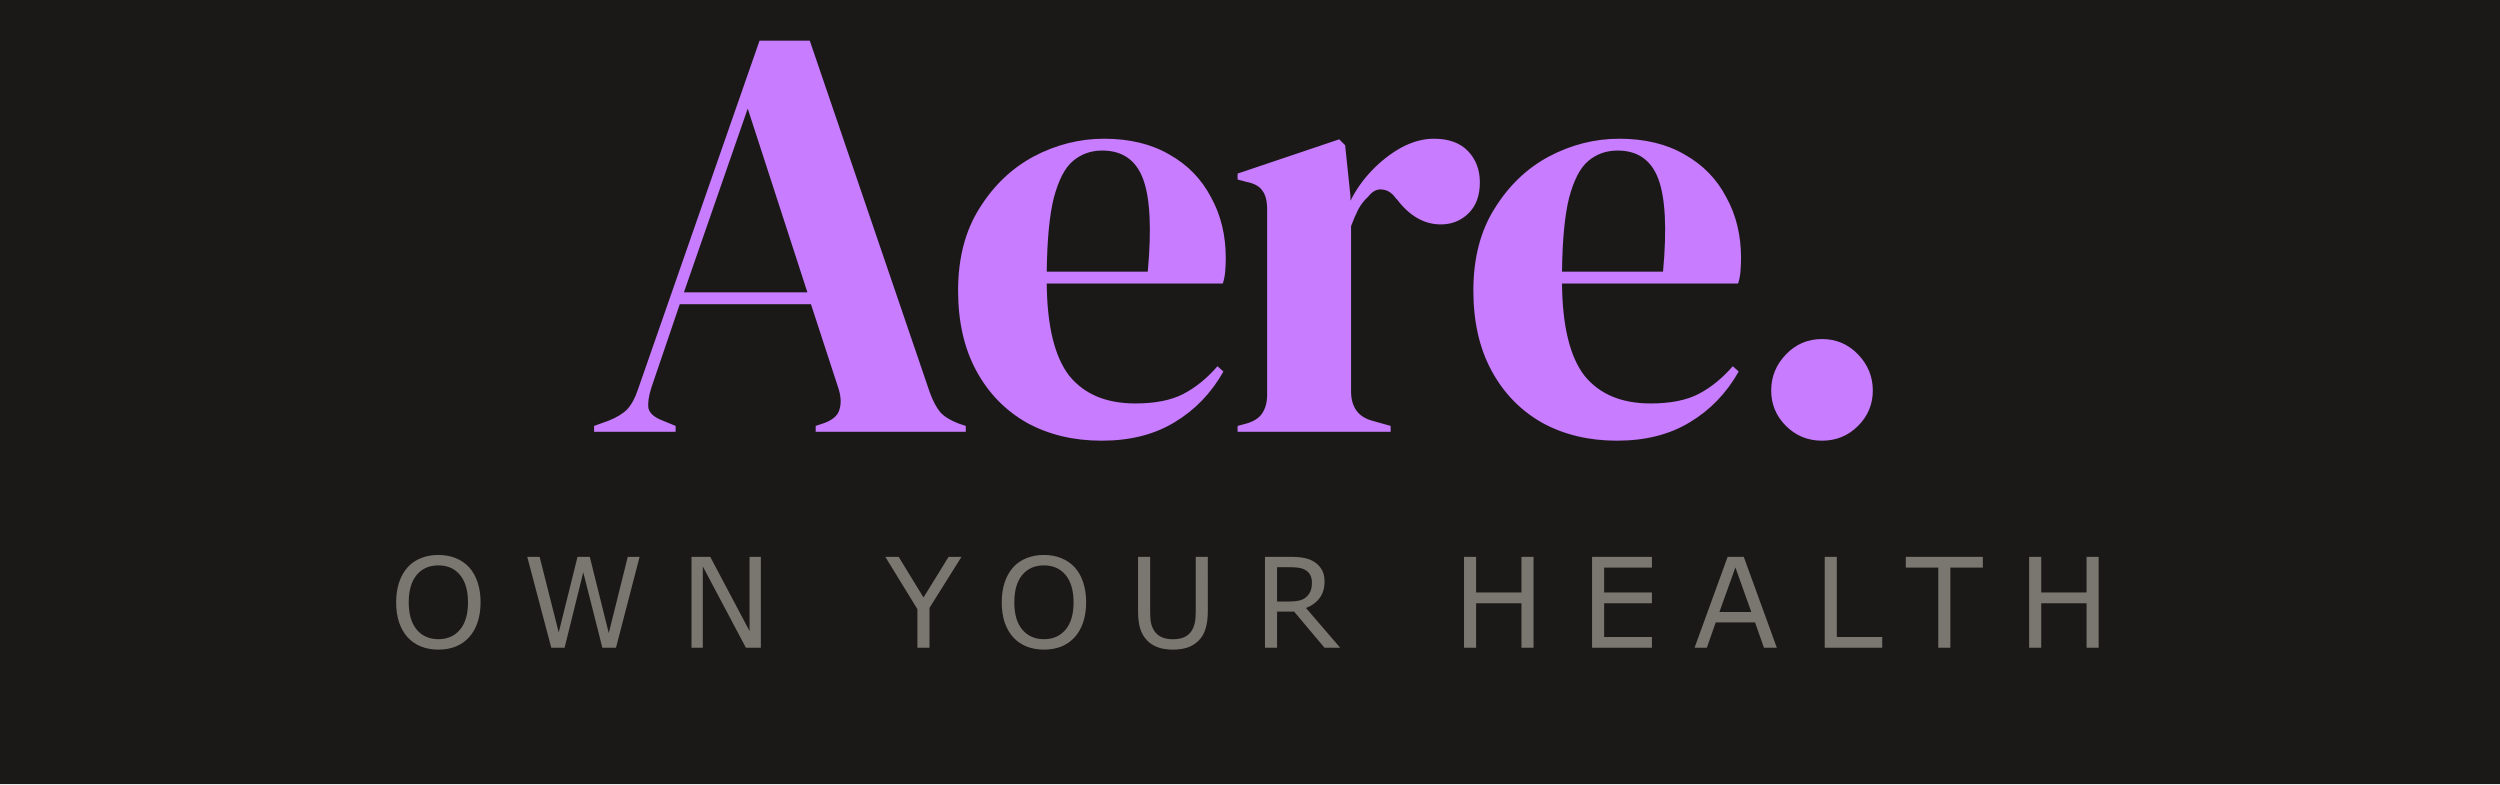
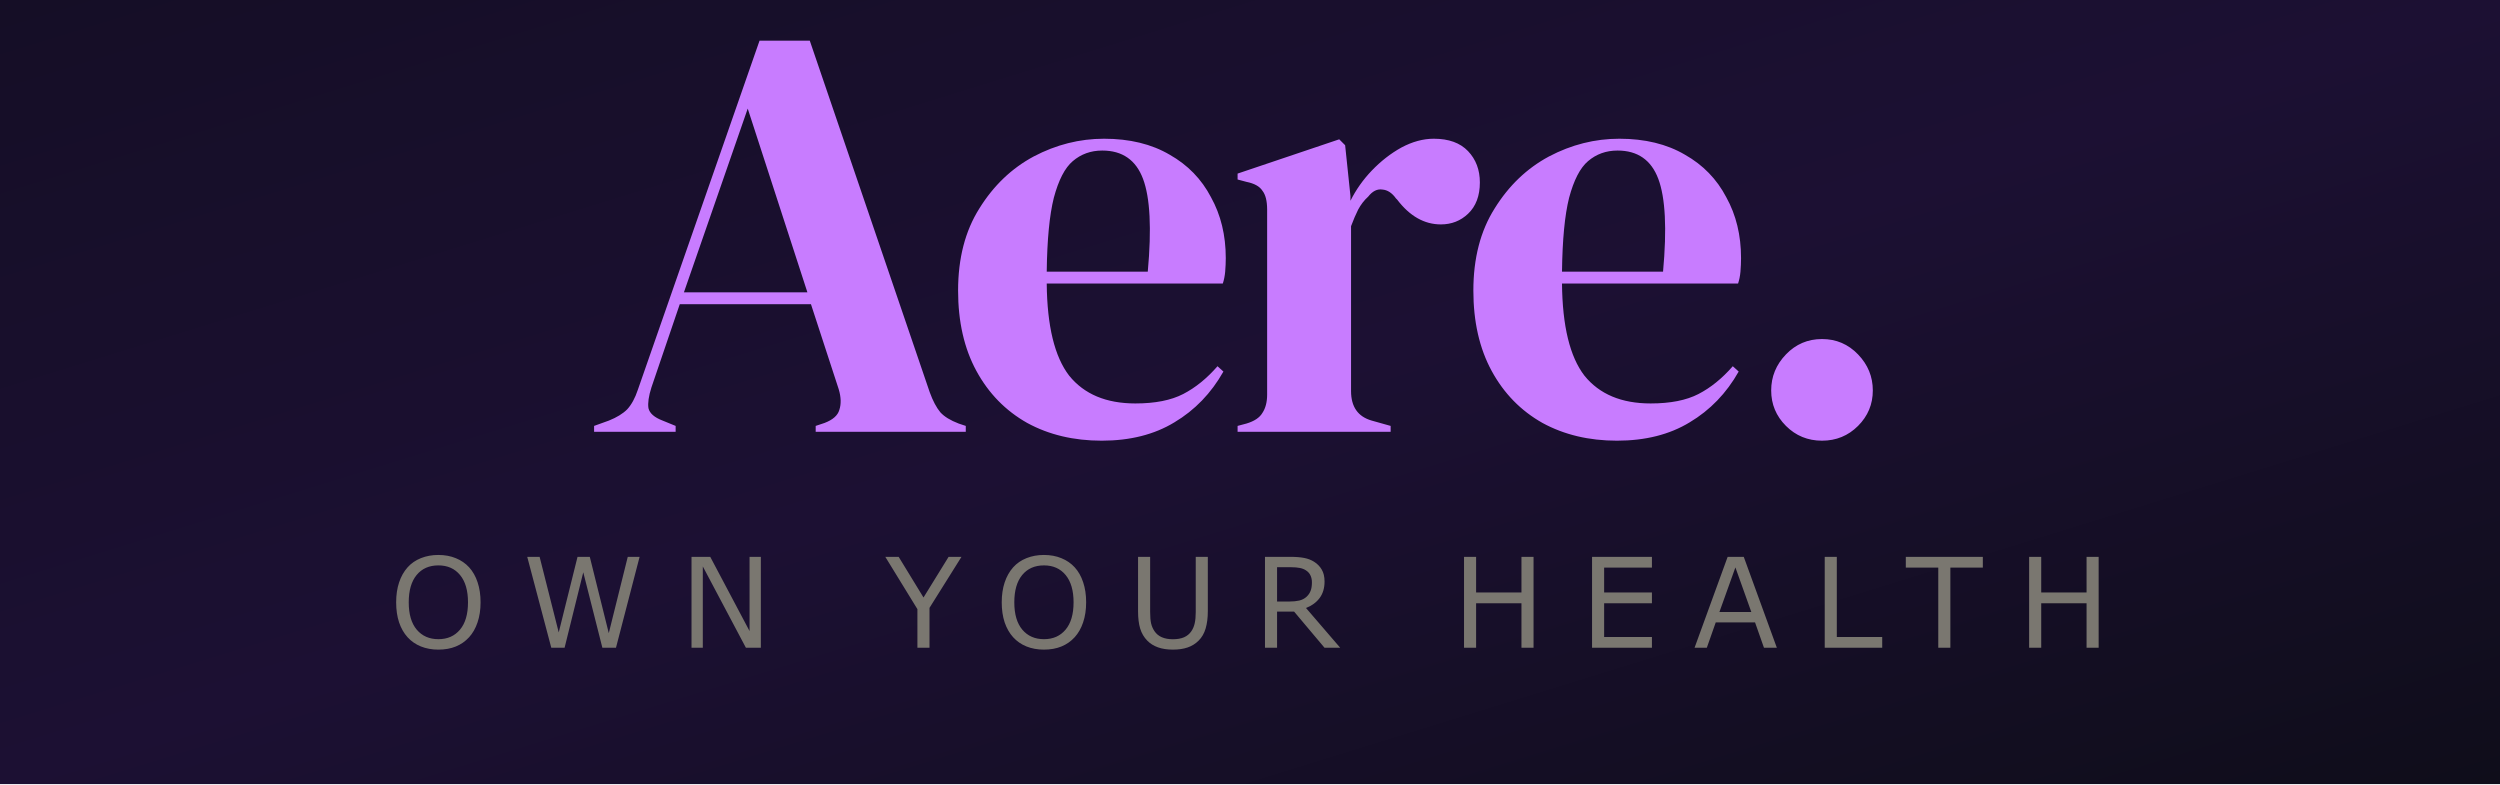
<svg xmlns="http://www.w3.org/2000/svg" width="880" height="276" viewBox="0 0 880 276">
-   <rect width="880" height="276" fill="#1A1917" />
+   <defs>
+     <linearGradient id="bg" x1="0%" y1="0%" x2="100%" y2="100%">
+       <stop offset="0%" stop-color="#150E26" />
+       <stop offset="50%" stop-color="#1C1033" />
+       <stop offset="100%" stop-color="#0F0D1A" />
+     </linearGradient>
+   </defs>
+   <rect width="880" height="276" fill="url(#bg)" />
  <path fill="#c87cff" aria-label="Aere." d="m 209.12,152 v -2.08 l 5.2,-1.872 q 4.16,-1.664 6.448,-3.952 2.288,-2.496 3.744,-6.864 l 42.848,-122.928 h 17.68 l 42.224,123.76 q 1.664,4.576 3.744,7.072 2.08,2.288 6.448,3.952 l 2.496,0.832 V 152 h -52.832 v -2.08 l 3.12,-1.04 q 4.368,-1.664 5.2,-4.576 1.04,-3.12 -0.208,-7.28 l -9.776,-29.952 h -46.176 l -9.984,29.328 q -1.456,4.576 -1.04,7.28 0.624,2.704 4.992,4.368 l 4.576,1.872 V 152 Z m 31.616,-49.088 h 43.472 l -21.008,-64.688 z m 147.888,-54.08 q 13.52,0 23.088,5.616 9.568,5.408 14.56,14.976 5.2,9.36 5.2,21.424 0,2.288 -0.208,4.784 -0.208,2.288 -0.832,4.16 h -61.984 q 0.208,22.464 7.904,32.448 7.904,9.776 23.296,9.776 10.4,0 16.848,-3.328 6.448,-3.328 12.064,-9.776 l 2.08,1.872 q -6.448,11.44 -17.264,17.888 -10.608,6.448 -25.584,6.448 -14.768,0 -26.208,-6.24 -11.44,-6.448 -17.888,-18.304 -6.448,-11.856 -6.448,-28.288 0,-17.056 7.488,-28.912 7.488,-12.064 19.136,-18.304 11.856,-6.24 24.752,-6.24 z m -0.624,4.16 q -6.032,0 -10.4,3.744 -4.16,3.536 -6.656,12.896 -2.288,9.152 -2.496,26 h 35.568 q 2.08,-22.672 -1.664,-32.656 -3.744,-9.984 -14.352,-9.984 z m 47.632,99.008 v -2.08 l 3.12,-0.832 q 4.16,-1.248 5.616,-3.744 1.664,-2.496 1.664,-6.448 V 73.792 q 0,-4.576 -1.664,-6.656 -1.456,-2.288 -5.616,-3.12 l -3.12,-0.832 v -2.08 l 35.776,-12.064 2.08,2.08 1.872,17.888 v 1.664 q 2.912,-5.824 7.488,-10.608 4.784,-4.992 10.4,-8.112 5.824,-3.12 11.44,-3.12 7.904,0 12.064,4.368 4.16,4.368 4.16,11.024 0,7.072 -4.16,11.024 -3.952,3.744 -9.568,3.744 -8.736,0 -15.392,-8.736 l -0.416,-0.416 q -2.08,-2.912 -4.784,-3.12 -2.704,-0.416 -4.992,2.496 -2.08,1.872 -3.536,4.576 -1.248,2.496 -2.496,5.824 v 58.032 q 0,8.32 7.28,10.4 l 6.656,1.872 V 152 Z M 570,48.832 q 13.52,0 23.088,5.616 9.568,5.408 14.56,14.976 5.2,9.36 5.2,21.424 0,2.288 -0.208,4.784 -0.208,2.288 -0.832,4.16 h -61.984 q 0.208,22.464 7.904,32.448 7.904,9.776 23.296,9.776 10.4,0 16.848,-3.328 6.448,-3.328 12.064,-9.776 l 2.08,1.872 q -6.448,11.44 -17.264,17.888 -10.608,6.448 -25.584,6.448 -14.768,0 -26.208,-6.24 -11.44,-6.448 -17.888,-18.304 -6.448,-11.856 -6.448,-28.288 0,-17.056 7.488,-28.912 7.488,-12.064 19.136,-18.304 11.856,-6.24 24.752,-6.24 z m -0.624,4.16 q -6.032,0 -10.4,3.744 -4.16,3.536 -6.656,12.896 -2.288,9.152 -2.496,26 h 35.568 q 2.08,-22.672 -1.664,-32.656 -3.744,-9.984 -14.352,-9.984 z m 71.968,102.128 q -7.488,0 -12.688,-5.2 -5.2,-5.2 -5.2,-12.48 0,-7.28 5.2,-12.688 5.2,-5.408 12.688,-5.408 7.488,0 12.688,5.408 5.2,5.408 5.2,12.688 0,7.28 -5.2,12.48 -5.2,5.2 -12.688,5.2 z" />
  <path fill="#7a7770" aria-label="OWN YOUR HEALTH" d="m 165.122,199.684 q 1.955,2.148 2.986,5.264 1.053,3.115 1.053,7.068 0,3.953 -1.074,7.09 -1.053,3.115 -2.965,5.199 -1.977,2.17 -4.684,3.266 -2.686,1.096 -6.145,1.096 -3.373,0 -6.145,-1.117 -2.75,-1.117 -4.684,-3.244 -1.934,-2.127 -2.986,-5.221 -1.031,-3.094 -1.031,-7.068 0,-3.91 1.031,-7.004 1.031,-3.115 3.008,-5.328 1.891,-2.105 4.684,-3.223 2.814,-1.117 6.123,-1.117 3.438,0 6.166,1.139 2.75,1.117 4.662,3.201 z m -0.387,12.332 q 0,-6.23 -2.793,-9.604 -2.793,-3.395 -7.627,-3.395 -4.877,0 -7.67,3.395 -2.771,3.373 -2.771,9.604 0,6.295 2.836,9.646 2.836,3.33 7.605,3.33 4.77,0 7.584,-3.33 2.836,-3.352 2.836,-9.646 z M 225.14,196.01 216.825,228 h -4.791 L 205.31,201.445 198.735,228 h -4.684 l -8.465,-31.99 h 4.361 l 6.725,26.598 6.617,-26.598 h 4.318 l 6.682,26.855 6.682,-26.855 z M 267.819,228 h -5.264 L 247.388,199.383 V 228 h -3.975 v -31.99 h 6.596 l 13.836,26.125 v -26.125 h 3.975 z m 70.621,-31.99 -11.258,17.961 V 228 h -4.254 v -13.578 l -11.301,-18.412 h 4.705 l 8.744,14.309 8.83,-14.309 z m 39.844,3.674 q 1.955,2.148 2.986,5.264 1.053,3.115 1.053,7.068 0,3.953 -1.074,7.09 -1.053,3.115 -2.965,5.199 -1.977,2.17 -4.684,3.266 -2.686,1.096 -6.145,1.096 -3.373,0 -6.145,-1.117 -2.75,-1.117 -4.684,-3.244 -1.934,-2.127 -2.986,-5.221 -1.031,-3.094 -1.031,-7.068 0,-3.91 1.031,-7.004 1.031,-3.115 3.008,-5.328 1.891,-2.105 4.684,-3.223 2.814,-1.117 6.123,-1.117 3.438,0 6.166,1.139 2.75,1.117 4.662,3.201 z m -0.387,12.332 q 0,-6.23 -2.793,-9.604 -2.793,-3.395 -7.627,-3.395 -4.877,0 -7.67,3.395 -2.771,3.373 -2.771,9.604 0,6.295 2.836,9.646 2.836,3.33 7.605,3.33 4.77,0 7.584,-3.33 2.836,-3.352 2.836,-9.646 z m 47.256,3.137 q 0,3.48 -0.773,6.08 -0.752,2.578 -2.492,4.297 -1.654,1.633 -3.867,2.385 -2.213,0.752 -5.156,0.752 -3.008,0 -5.242,-0.795 -2.234,-0.795 -3.76,-2.342 -1.74,-1.762 -2.514,-4.254 -0.752,-2.492 -0.752,-6.123 v -19.143 h 4.254 v 19.357 q 0,2.6 0.344,4.104 0.365,1.504 1.203,2.729 0.945,1.396 2.557,2.105 1.633,0.709 3.91,0.709 2.299,0 3.91,-0.688 1.611,-0.709 2.578,-2.127 0.838,-1.225 1.182,-2.793 0.365,-1.59 0.365,-3.932 v -19.465 h 4.254 z M 471.743,228 h -5.521 l -10.699,-12.719 h -5.994 V 228 h -4.254 v -31.99 h 8.959 q 2.9,0 4.834,0.387 1.934,0.365 3.48,1.332 1.74,1.096 2.707,2.771 0.988,1.654 0.988,4.211 0,3.459 -1.74,5.801 -1.74,2.32 -4.791,3.502 z m -9.947,-22.988 q 0,-1.375 -0.494,-2.428 -0.473,-1.074 -1.59,-1.805 -0.924,-0.623 -2.191,-0.859 -1.268,-0.258 -2.986,-0.258 h -5.006 v 12.074 h 4.297 q 2.02,0 3.523,-0.344 1.504,-0.365 2.557,-1.332 0.967,-0.902 1.418,-2.062 0.473,-1.182 0.473,-2.986 z M 539.808,228 h -4.254 V 212.338 H 519.591 V 228 h -4.254 v -31.99 h 4.254 v 12.547 h 15.963 v -12.547 h 4.254 z m 41.67,0 h -21.076 v -31.99 h 21.076 v 3.781 h -16.822 v 8.766 h 16.822 v 3.781 h -16.822 v 11.881 h 16.822 z m 43.969,0 h -4.533 l -3.137,-8.916 H 603.94 L 600.804,228 h -4.318 l 11.645,-31.99 h 5.672 z m -8.98,-12.568 -5.607,-15.705 -5.629,15.705 z M 662.54,228 h -20.238 v -31.99 h 4.254 v 28.209 h 15.984 z m 35.418,-28.209 H 686.528 V 228 h -4.254 v -28.209 h -11.43 v -3.781 h 27.113 z M 738.726,228 h -4.254 V 212.338 H 718.509 V 228 h -4.254 v -31.99 h 4.254 v 12.547 h 15.963 v -12.547 h 4.254 z" />
</svg>
